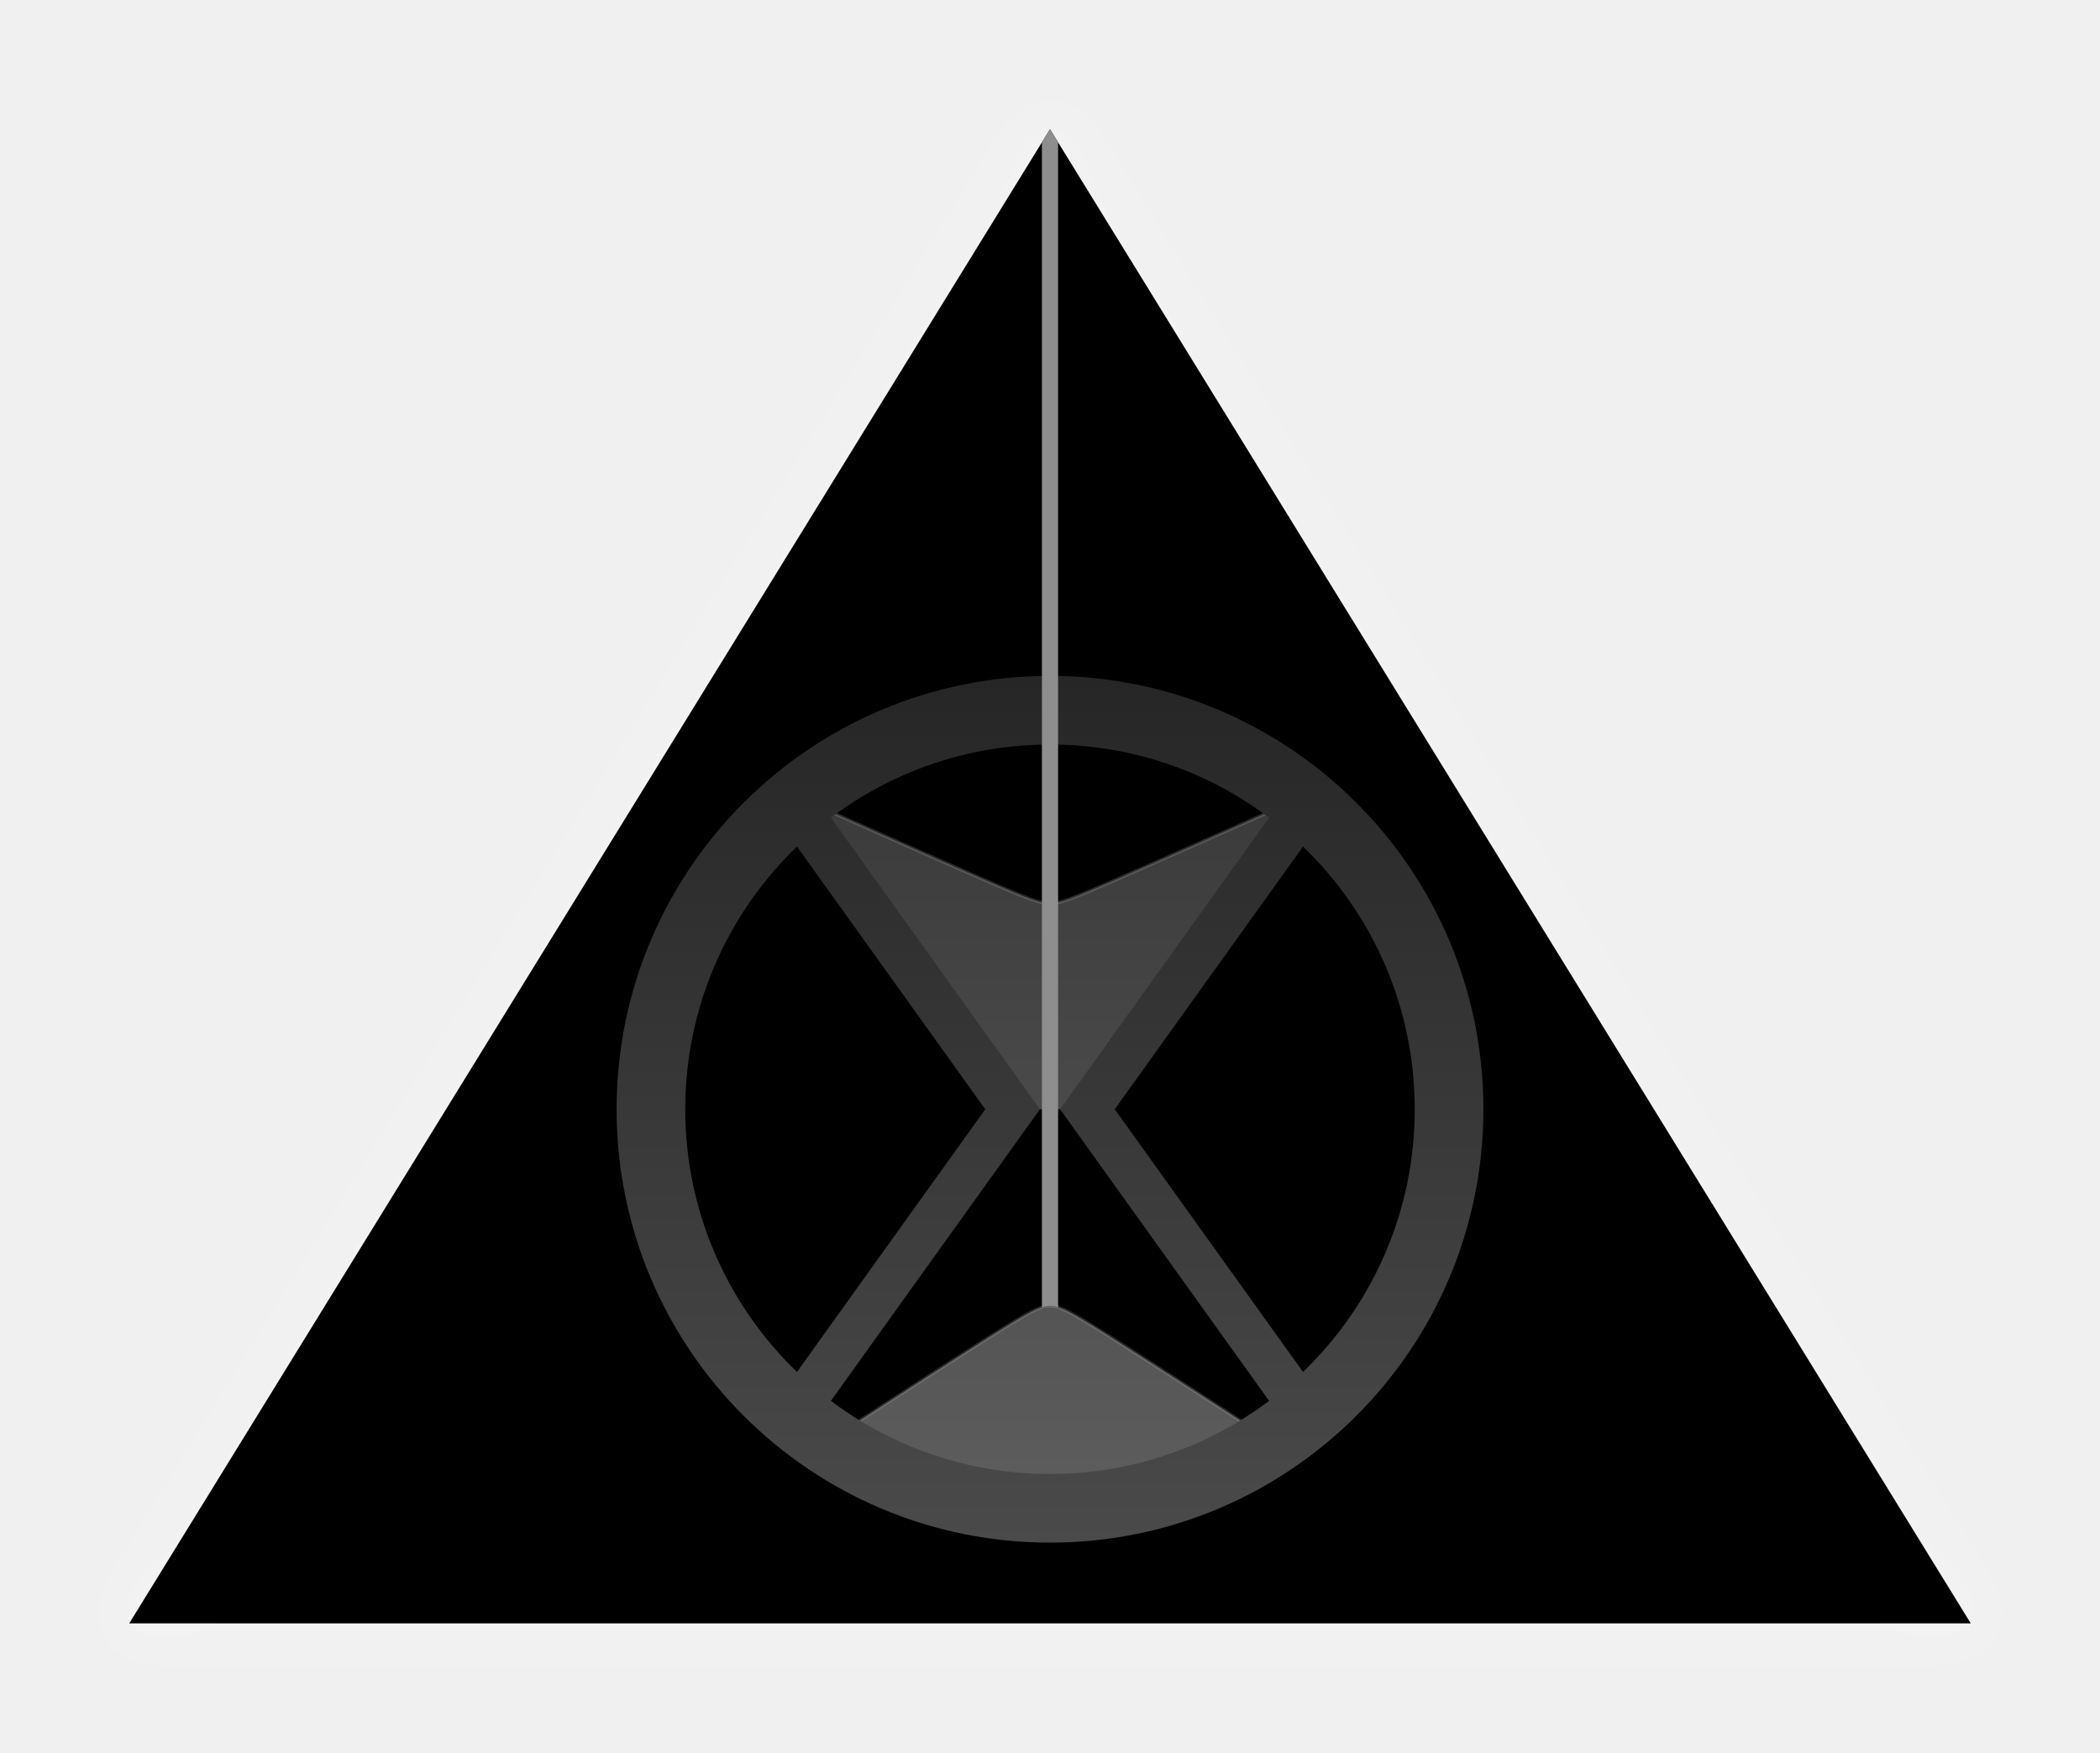
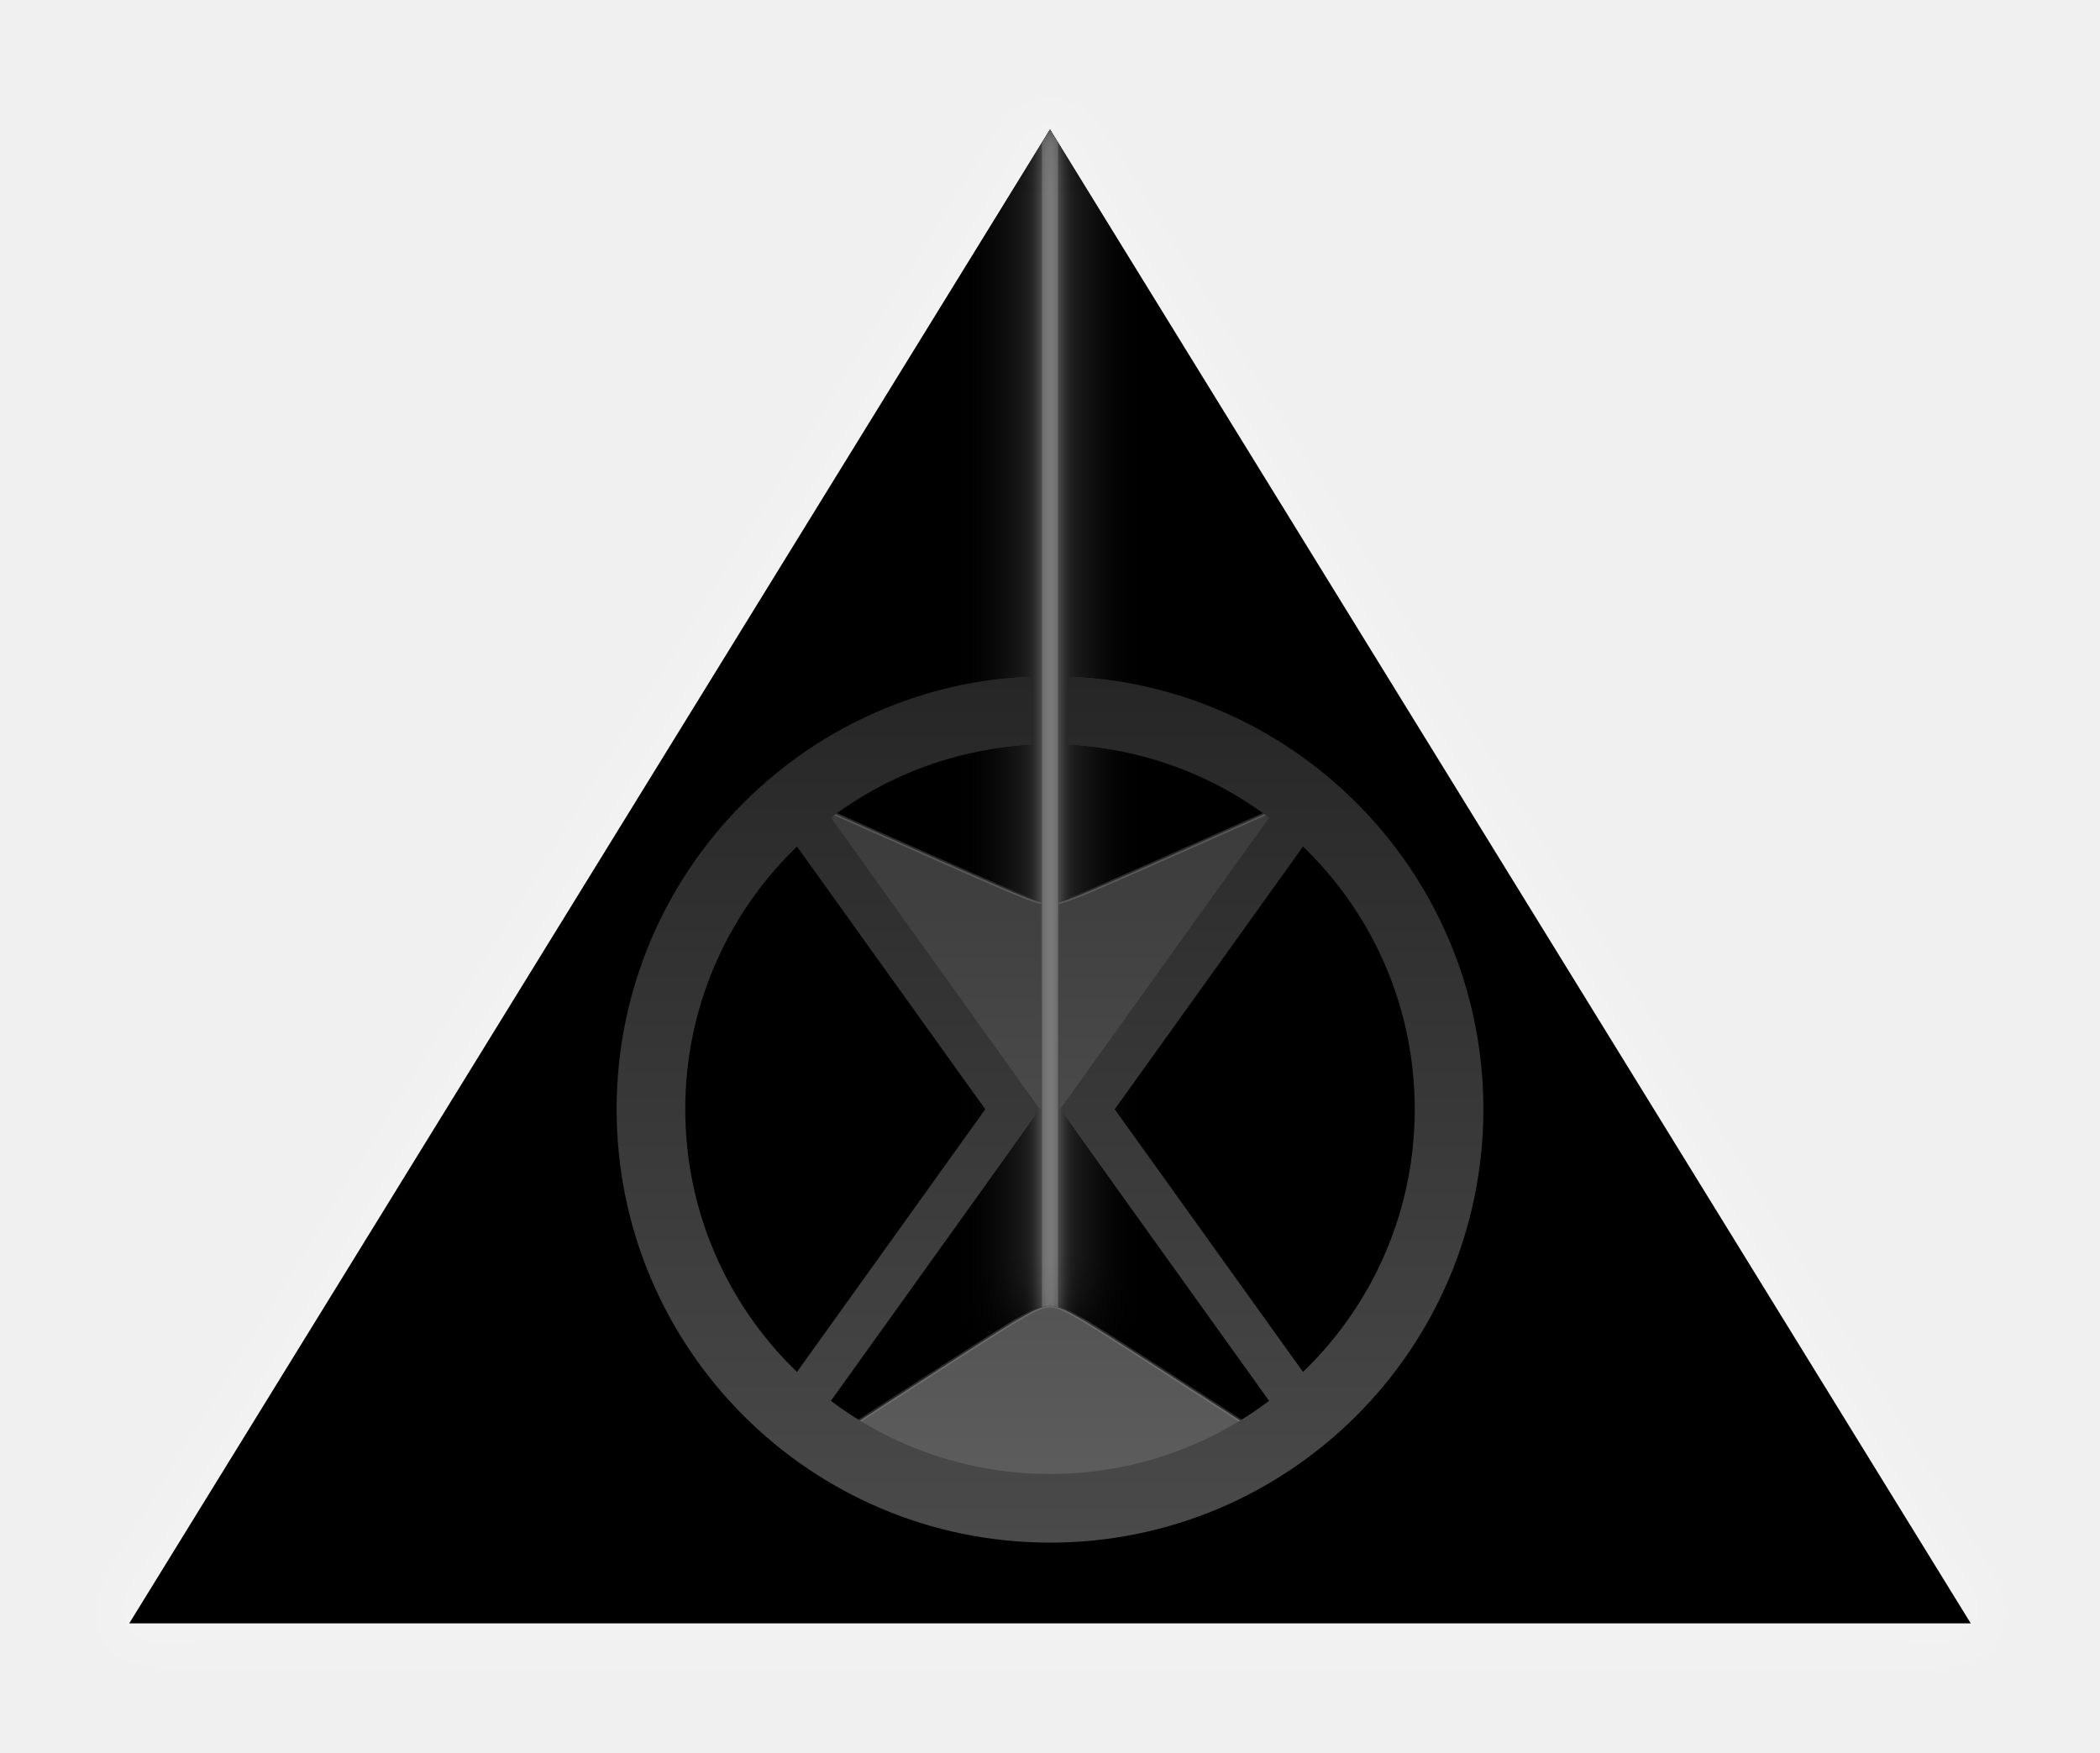
<svg xmlns="http://www.w3.org/2000/svg" viewBox="-8 74 1040 868" role="img" aria-label="blacksand">
  <defs>
    <filter id="bs-rim" filterUnits="userSpaceOnUse" x="-8" y="74" width="1040" height="868">
      <feGaussianBlur stdDeviation="14" />
+     </filter>
+     <filter id="bs-haze" filterUnits="userSpaceOnUse" x="-8" y="74" width="1040" height="868">
+       <feGaussianBlur stdDeviation="16" />
+     </filter>
+     <filter id="bs-halo" filterUnits="userSpaceOnUse" x="-8" y="74" width="1040" height="868">
+       <feGaussianBlur stdDeviation="4" />
    </filter>
    <linearGradient id="bs-etch" gradientUnits="userSpaceOnUse" x1="0" y1="408.74" x2="0" y2="838">
      <stop offset="0" stop-color="#262626" />
      <stop offset="1" stop-color="#4a4a4a" />
    </linearGradient>
    <linearGradient id="bs-sand" gradientUnits="userSpaceOnUse" x1="0" y1="425.74" x2="0" y2="821">
      <stop offset="0" stop-color="#363636" />
      <stop offset="1" stop-color="#5e5e5e" />
    </linearGradient>
    <clipPath id="bs-ct">
      <path d="M493.47 623.37L384.97 471.98A197.63 197.63 0 0 1 639.03 471.98L530.53 623.37Z" />
    </clipPath>
    <clipPath id="bs-cb">
      <path d="M530.53 623.37L639.03 774.76A197.63 197.63 0 0 1 384.97 774.76L493.47 623.37Z" />
    </clipPath>
    <clipPath id="bs-st">
      <path d="M290.37 425.86L291.87 426.53L293.37 427.2L294.87 427.87L296.37 428.53L297.87 429.2L299.37 429.87L300.87 430.54L302.37 431.2L303.87 431.87L305.37 432.54L306.87 433.21L308.37 433.87L309.87 434.54L311.37 435.21L312.87 435.88L314.37 436.54L315.87 437.21L317.37 437.88L318.87 438.55L320.37 439.21L321.87 439.88L323.37 440.55L324.87 441.22L326.37 441.88L327.87 442.55L329.37 443.22L330.87 443.89L332.37 444.55L333.87 445.22L335.37 445.89L336.87 446.55L338.37 447.22L339.87 447.89L341.37 448.56L342.87 449.22L344.37 449.89L345.87 450.56L347.37 451.23L348.87 451.89L350.37 452.56L351.87 453.23L353.37 453.89L354.87 454.56L356.37 455.23L357.87 455.9L359.37 456.56L360.87 457.23L362.37 457.9L363.87 458.56L365.37 459.23L366.87 459.9L368.37 460.57L369.87 461.23L371.37 461.9L372.87 462.57L374.37 463.23L375.87 463.9L377.37 464.57L378.87 465.23L380.37 465.9L381.87 466.57L383.37 467.24L384.87 467.9L386.37 468.57L387.87 469.24L389.37 469.9L390.87 470.57L392.37 471.24L393.87 471.9L395.37 472.57L396.87 473.24L398.37 473.9L399.87 474.57L401.37 475.24L402.87 475.9L404.37 476.57L405.87 477.24L407.37 477.9L408.87 478.57L410.37 479.23L411.87 479.9L413.37 480.57L414.87 481.23L416.37 481.9L417.87 482.56L419.37 483.23L420.87 483.9L422.37 484.56L423.87 485.23L425.37 485.89L426.87 486.56L428.37 487.23L429.87 487.89L431.37 488.56L432.87 489.22L434.37 489.89L435.87 490.55L437.37 491.22L438.87 491.88L440.37 492.55L441.87 493.21L443.37 493.88L444.87 494.54L446.37 495.2L447.87 495.87L449.37 496.53L450.87 497.2L452.37 497.86L453.87 498.52L455.37 499.18L456.87 499.85L458.37 500.51L459.87 501.17L461.37 501.83L462.87 502.49L464.37 503.16L465.87 503.82L467.37 504.48L468.87 505.14L470.37 505.79L471.87 506.45L473.37 507.11L474.87 507.77L476.37 508.42L477.87 509.08L479.37 509.73L480.87 510.38L482.37 511.03L483.87 511.68L485.37 512.33L486.87 512.98L488.37 513.62L489.87 514.26L491.37 514.89L492.87 515.52L494.37 516.14L495.87 516.76L497.37 517.37L498.87 517.97L500.37 518.55L501.87 519.11L503.37 519.64L504.87 520.14L506.37 520.59L507.87 520.97L509.37 521.26L510.87 521.43L512.37 521.47L513.87 521.36L515.37 521.13L516.87 520.79L518.37 520.38L519.87 519.9L521.37 519.38L522.87 518.83L524.37 518.26L525.87 517.67L527.37 517.07L528.87 516.46L530.37 515.84L531.87 515.21L533.37 514.58L534.87 513.94L536.37 513.3L537.87 512.66L539.37 512.01L540.87 511.36L542.37 510.71L543.87 510.06L545.37 509.41L546.87 508.76L548.37 508.1L549.87 507.44L551.37 506.79L552.87 506.13L554.37 505.47L555.87 504.81L557.37 504.15L558.87 503.49L560.37 502.83L561.87 502.17L563.37 501.51L564.87 500.85L566.37 500.18L567.87 499.52L569.37 498.86L570.87 498.19L572.37 497.53L573.87 496.87L575.37 496.2L576.87 495.54L578.37 494.88L579.87 494.21L581.37 493.55L582.87 492.88L584.37 492.22L585.87 491.55L587.37 490.89L588.87 490.22L590.37 489.56L591.87 488.89L593.37 488.23L594.87 487.56L596.37 486.9L597.87 486.23L599.37 485.57L600.87 484.9L602.37 484.23L603.87 483.57L605.37 482.9L606.87 482.24L608.37 481.57L609.87 480.9L611.37 480.24L612.87 479.57L614.37 478.91L615.87 478.24L617.37 477.57L618.87 476.91L620.37 476.24L621.87 475.57L623.37 474.91L624.87 474.24L626.37 473.57L627.87 472.91L629.37 472.24L630.87 471.57L632.37 470.91L633.87 470.24L635.37 469.57L636.87 468.91L638.37 468.24L639.87 467.57L641.37 466.91L642.87 466.24L644.37 465.57L645.87 464.91L647.37 464.24L648.87 463.57L650.37 462.9L651.87 462.24L653.37 461.57L654.87 460.9L656.37 460.24L657.87 459.57L659.37 458.9L660.87 458.24L662.37 457.57L663.87 456.9L665.37 456.23L666.87 455.57L668.37 454.9L669.87 454.23L671.37 453.57L672.87 452.9L674.37 452.23L675.87 451.56L677.37 450.9L678.87 450.23L680.37 449.56L681.87 448.89L683.37 448.23L684.87 447.56L686.37 446.89L687.87 446.23L689.37 445.56L690.87 444.89L692.37 444.22L693.87 443.56L695.37 442.89L696.87 442.22L698.37 441.55L699.87 440.89L701.37 440.22L702.87 439.55L704.37 438.88L705.87 438.22L707.37 437.55L708.87 436.88L710.37 436.22L711.87 435.55L713.37 434.88L714.87 434.21L716.37 433.55L717.87 432.88L719.37 432.21L720.87 431.54L722.37 430.88L723.87 430.21L725.37 429.54L726.87 428.87L728.37 428.21L729.87 427.54L731.37 426.87L732.87 426.2L733.63 881L290.37 881Z" />
    </clipPath>
    <clipPath id="bs-sb">
      <path d="M290.37 860.22L291.87 859.25L293.37 858.28L294.87 857.3L296.37 856.33L297.87 855.36L299.37 854.38L300.87 853.41L302.37 852.44L303.87 851.46L305.37 850.49L306.87 849.51L308.37 848.54L309.87 847.57L311.37 846.59L312.87 845.62L314.37 844.65L315.87 843.67L317.37 842.7L318.87 841.73L320.37 840.75L321.87 839.78L323.37 838.81L324.87 837.83L326.37 836.86L327.87 835.89L329.37 834.91L330.87 833.94L332.37 832.97L333.87 831.99L335.37 831.02L336.87 830.05L338.37 829.07L339.87 828.1L341.37 827.13L342.87 826.15L344.37 825.18L345.87 824.21L347.37 823.23L348.87 822.26L350.37 821.29L351.87 820.31L353.37 819.34L354.87 818.37L356.37 817.39L357.87 816.42L359.37 815.45L360.87 814.47L362.37 813.5L363.87 812.53L365.37 811.56L366.87 810.58L368.37 809.61L369.87 808.64L371.37 807.66L372.87 806.69L374.37 805.72L375.87 804.74L377.37 803.77L378.87 802.8L380.37 801.83L381.87 800.85L383.37 799.88L384.87 798.91L386.37 797.94L387.87 796.96L389.37 795.99L390.87 795.02L392.37 794.05L393.87 793.07L395.37 792.1L396.87 791.13L398.37 790.16L399.87 789.18L401.37 788.21L402.87 787.24L404.37 786.27L405.87 785.3L407.37 784.32L408.87 783.35L410.37 782.38L411.87 781.41L413.37 780.44L414.87 779.46L416.37 778.49L417.87 777.52L419.37 776.55L420.87 775.58L422.37 774.61L423.87 773.64L425.37 772.67L426.87 771.69L428.37 770.72L429.87 769.75L431.37 768.78L432.87 767.81L434.37 766.84L435.87 765.87L437.37 764.9L438.87 763.93L440.37 762.96L441.87 761.99L443.37 761.02L444.87 760.06L446.37 759.09L447.87 758.12L449.37 757.15L450.87 756.18L452.37 755.21L453.87 754.25L455.37 753.28L456.87 752.31L458.37 751.35L459.87 750.38L461.37 749.42L462.87 748.45L464.37 747.49L465.87 746.52L467.37 745.56L468.87 744.6L470.37 743.64L471.87 742.68L473.37 741.72L474.87 740.76L476.37 739.8L477.87 738.85L479.37 737.9L480.87 736.94L482.37 736L483.87 735.05L485.37 734.11L486.87 733.17L488.37 732.23L489.87 731.3L491.37 730.37L492.87 729.45L494.37 728.54L495.87 727.64L497.37 726.76L498.87 725.89L500.37 725.04L501.87 724.22L503.37 723.44L504.87 722.71L506.37 722.06L507.87 721.5L509.37 721.08L510.87 720.83L512.37 720.78L513.87 720.93L515.37 721.27L516.87 721.76L518.37 722.37L519.87 723.06L521.37 723.82L522.87 724.62L524.37 725.45L525.87 726.31L527.37 727.19L528.87 728.08L530.37 728.99L531.87 729.9L533.37 730.83L534.87 731.76L536.37 732.69L537.87 733.63L539.37 734.57L540.87 735.52L542.37 736.46L543.87 737.41L545.37 738.37L546.87 739.32L548.37 740.28L549.87 741.23L551.37 742.19L552.87 743.15L554.37 744.11L555.87 745.07L557.37 746.04L558.87 747L560.37 747.96L561.87 748.93L563.37 749.89L564.87 750.86L566.37 751.82L567.87 752.79L569.37 753.76L570.87 754.72L572.37 755.69L573.87 756.66L575.37 757.63L576.87 758.6L578.37 759.56L579.87 760.53L581.37 761.5L582.87 762.47L584.37 763.44L585.87 764.41L587.37 765.38L588.87 766.35L590.37 767.32L591.87 768.29L593.37 769.26L594.87 770.23L596.37 771.2L597.87 772.17L599.37 773.14L600.87 774.12L602.37 775.09L603.87 776.06L605.37 777.03L606.87 778L608.37 778.97L609.87 779.94L611.37 780.92L612.87 781.89L614.37 782.86L615.87 783.83L617.37 784.8L618.87 785.77L620.37 786.75L621.87 787.72L623.37 788.69L624.87 789.66L626.37 790.64L627.87 791.61L629.37 792.58L630.87 793.55L632.37 794.53L633.87 795.5L635.37 796.47L636.87 797.44L638.37 798.42L639.87 799.39L641.37 800.36L642.87 801.33L644.37 802.31L645.87 803.28L647.37 804.25L648.87 805.22L650.37 806.2L651.87 807.17L653.37 808.14L654.87 809.12L656.37 810.09L657.87 811.06L659.37 812.03L660.87 813.01L662.37 813.98L663.87 814.95L665.37 815.93L666.87 816.9L668.37 817.87L669.87 818.85L671.37 819.82L672.87 820.79L674.37 821.77L675.87 822.74L677.37 823.71L678.87 824.69L680.37 825.66L681.87 826.63L683.37 827.61L684.87 828.58L686.37 829.55L687.87 830.53L689.37 831.5L690.87 832.47L692.37 833.45L693.87 834.42L695.37 835.39L696.87 836.37L698.37 837.34L699.87 838.31L701.37 839.29L702.87 840.26L704.37 841.23L705.87 842.21L707.37 843.18L708.87 844.15L710.37 845.13L711.87 846.1L713.37 847.07L714.87 848.05L716.37 849.02L717.87 849.99L719.37 850.97L720.87 851.94L722.37 852.92L723.87 853.89L725.37 854.86L726.87 855.84L728.37 856.81L729.87 857.78L731.37 858.76L732.87 859.73L733.63 881L290.37 881Z" />
    </clipPath>
    <clipPath id="bs-am">
      <path d="M290.37 0L290.37 860.22L291.87 859.25L293.37 858.28L294.87 857.3L296.37 856.33L297.87 855.36L299.37 854.38L300.87 853.41L302.37 852.44L303.87 851.46L305.37 850.49L306.87 849.51L308.37 848.54L309.87 847.57L311.37 846.59L312.87 845.62L314.37 844.65L315.87 843.67L317.37 842.7L318.87 841.73L320.37 840.75L321.87 839.78L323.37 838.81L324.87 837.83L326.37 836.86L327.87 835.89L329.37 834.91L330.87 833.94L332.37 832.97L333.87 831.99L335.37 831.02L336.87 830.05L338.37 829.07L339.87 828.1L341.37 827.13L342.87 826.15L344.37 825.18L345.87 824.21L347.37 823.23L348.87 822.26L350.37 821.29L351.87 820.31L353.37 819.34L354.87 818.37L356.37 817.39L357.87 816.42L359.37 815.45L360.87 814.47L362.37 813.5L363.87 812.53L365.37 811.56L366.87 810.58L368.37 809.61L369.87 808.64L371.37 807.66L372.87 806.69L374.37 805.72L375.87 804.74L377.37 803.77L378.87 802.8L380.37 801.83L381.87 800.85L383.37 799.88L384.87 798.91L386.37 797.94L387.87 796.96L389.37 795.99L390.87 795.02L392.37 794.05L393.87 793.07L395.37 792.1L396.87 791.13L398.37 790.16L399.87 789.18L401.37 788.21L402.87 787.24L404.37 786.27L405.87 785.3L407.37 784.32L408.87 783.35L410.37 782.38L411.87 781.41L413.37 780.44L414.87 779.46L416.37 778.49L417.87 777.52L419.37 776.55L420.87 775.58L422.37 774.61L423.87 773.64L425.37 772.67L426.87 771.69L428.37 770.72L429.87 769.75L431.37 768.78L432.87 767.81L434.37 766.84L435.87 765.87L437.37 764.9L438.87 763.93L440.37 762.96L441.87 761.99L443.37 761.02L444.87 760.06L446.37 759.09L447.87 758.12L449.37 757.15L450.87 756.18L452.37 755.21L453.87 754.25L455.37 753.28L456.87 752.31L458.37 751.35L459.87 750.38L461.37 749.42L462.87 748.45L464.37 747.49L465.87 746.52L467.37 745.56L468.87 744.6L470.37 743.64L471.87 742.68L473.37 741.72L474.87 740.76L476.37 739.8L477.87 738.85L479.37 737.9L480.87 736.94L482.37 736L483.87 735.05L485.37 734.11L486.87 733.17L488.37 732.23L489.87 731.3L491.37 730.37L492.87 729.45L494.37 728.54L495.87 727.64L497.37 726.76L498.87 725.89L500.37 725.04L501.87 724.22L503.37 723.44L504.87 722.71L506.37 722.06L507.87 721.5L509.37 721.08L510.87 720.83L512.37 720.78L513.87 720.93L515.37 721.27L516.87 721.76L518.37 722.37L519.87 723.06L521.37 723.82L522.87 724.62L524.37 725.45L525.87 726.31L527.37 727.19L528.87 728.08L530.37 728.99L531.87 729.9L533.37 730.83L534.87 731.76L536.37 732.69L537.87 733.63L539.37 734.57L540.87 735.52L542.37 736.46L543.87 737.41L545.37 738.37L546.87 739.32L548.37 740.28L549.87 741.23L551.37 742.19L552.87 743.15L554.37 744.11L555.87 745.07L557.37 746.04L558.87 747L560.37 747.96L561.87 748.93L563.37 749.89L564.87 750.86L566.37 751.82L567.87 752.79L569.37 753.76L570.87 754.72L572.37 755.69L573.87 756.66L575.37 757.63L576.87 758.6L578.37 759.56L579.87 760.53L581.37 761.5L582.87 762.47L584.37 763.44L585.87 764.41L587.37 765.38L588.87 766.35L590.37 767.32L591.87 768.29L593.37 769.26L594.87 770.23L596.37 771.2L597.87 772.17L599.37 773.14L600.87 774.12L602.37 775.09L603.87 776.06L605.37 777.03L606.87 778L608.37 778.97L609.87 779.94L611.37 780.92L612.87 781.89L614.37 782.86L615.87 783.83L617.37 784.8L618.87 785.77L620.37 786.75L621.87 787.72L623.37 788.69L624.87 789.66L626.37 790.64L627.87 791.61L629.37 792.58L630.87 793.55L632.37 794.53L633.87 795.5L635.37 796.47L636.87 797.44L638.37 798.42L639.87 799.39L641.37 800.36L642.87 801.33L644.37 802.31L645.87 803.28L647.37 804.25L648.87 805.22L650.37 806.2L651.87 807.17L653.37 808.14L654.87 809.12L656.37 810.09L657.87 811.06L659.37 812.03L660.87 813.01L662.37 813.98L663.87 814.95L665.37 815.93L666.87 816.9L668.37 817.87L669.87 818.85L671.37 819.82L672.87 820.79L674.37 821.77L675.87 822.74L677.37 823.71L678.87 824.69L680.37 825.66L681.87 826.63L683.37 827.61L684.87 828.58L686.37 829.55L687.87 830.53L689.37 831.5L690.87 832.47L692.37 833.45L693.87 834.42L695.37 835.39L696.87 836.37L698.37 837.34L699.87 838.31L701.37 839.29L702.87 840.26L704.37 841.23L705.87 842.21L707.37 843.18L708.87 844.15L710.37 845.13L711.87 846.1L713.37 847.07L714.87 848.05L716.37 849.02L717.87 849.99L719.37 850.97L720.87 851.94L722.37 852.92L723.87 853.89L725.37 854.86L726.87 855.84L728.37 856.81L729.87 857.78L731.37 858.76L732.87 859.73L733.63 0Z" />
    </clipPath>
    <clipPath id="bs-tri">
      <path d="M512 138L968 878L56 878Z" />
    </clipPath>
  </defs>
-   <path d="M512 138L968 878L56 878Z" fill="none" stroke="#fff" stroke-opacity="0.35" stroke-width="10" stroke-linejoin="round" filter="url(#bs-rim)" />
+   <path d="M512 138L968 878L56 878Z" fill="none" stroke="#fff" stroke-opacity="0.4" stroke-width="10" stroke-linejoin="round" filter="url(#bs-rim)" />
  <path d="M512 138L968 878L56 878Z" fill="#000" />
  <g clip-path="url(#bs-ct)">
    <path d="M290.37 425.86L291.87 426.53L293.37 427.2L294.87 427.87L296.37 428.53L297.87 429.2L299.37 429.87L300.87 430.54L302.37 431.2L303.87 431.87L305.37 432.54L306.87 433.21L308.37 433.87L309.87 434.54L311.37 435.21L312.87 435.88L314.37 436.54L315.87 437.21L317.37 437.88L318.87 438.55L320.37 439.21L321.87 439.88L323.37 440.55L324.87 441.22L326.37 441.88L327.87 442.55L329.37 443.22L330.87 443.89L332.37 444.55L333.87 445.22L335.37 445.89L336.87 446.55L338.37 447.22L339.87 447.89L341.37 448.56L342.87 449.22L344.37 449.89L345.87 450.56L347.37 451.23L348.87 451.89L350.37 452.56L351.87 453.23L353.37 453.89L354.87 454.56L356.37 455.23L357.87 455.9L359.37 456.56L360.87 457.23L362.37 457.9L363.87 458.56L365.37 459.23L366.87 459.9L368.37 460.57L369.87 461.23L371.37 461.9L372.87 462.57L374.37 463.23L375.87 463.9L377.37 464.57L378.87 465.23L380.37 465.9L381.87 466.57L383.37 467.24L384.87 467.9L386.37 468.57L387.87 469.24L389.37 469.9L390.87 470.57L392.37 471.24L393.87 471.9L395.37 472.57L396.87 473.24L398.37 473.9L399.87 474.57L401.37 475.24L402.87 475.9L404.37 476.57L405.87 477.24L407.37 477.9L408.87 478.57L410.37 479.23L411.87 479.9L413.37 480.57L414.87 481.23L416.37 481.9L417.87 482.56L419.37 483.23L420.87 483.9L422.37 484.56L423.87 485.23L425.37 485.89L426.87 486.56L428.37 487.23L429.87 487.89L431.37 488.56L432.87 489.22L434.37 489.89L435.87 490.55L437.37 491.22L438.87 491.88L440.37 492.55L441.87 493.21L443.37 493.88L444.87 494.54L446.37 495.2L447.87 495.87L449.37 496.53L450.87 497.2L452.37 497.86L453.87 498.52L455.37 499.18L456.87 499.85L458.37 500.51L459.87 501.17L461.37 501.83L462.87 502.49L464.37 503.16L465.87 503.82L467.37 504.48L468.87 505.14L470.37 505.79L471.87 506.45L473.37 507.11L474.87 507.77L476.37 508.42L477.87 509.08L479.37 509.73L480.87 510.38L482.37 511.03L483.87 511.68L485.37 512.33L486.87 512.98L488.37 513.62L489.87 514.26L491.37 514.89L492.87 515.52L494.37 516.14L495.87 516.76L497.37 517.37L498.87 517.97L500.37 518.55L501.87 519.11L503.37 519.64L504.87 520.14L506.37 520.59L507.87 520.97L509.37 521.26L510.87 521.43L512.37 521.47L513.87 521.36L515.37 521.13L516.87 520.79L518.37 520.38L519.87 519.9L521.37 519.38L522.87 518.83L524.37 518.26L525.87 517.67L527.37 517.07L528.87 516.46L530.37 515.84L531.87 515.21L533.37 514.58L534.87 513.94L536.37 513.3L537.87 512.66L539.37 512.01L540.87 511.36L542.37 510.71L543.87 510.06L545.37 509.41L546.87 508.76L548.37 508.1L549.87 507.44L551.37 506.79L552.87 506.13L554.37 505.47L555.87 504.81L557.37 504.15L558.87 503.49L560.37 502.83L561.87 502.17L563.37 501.51L564.87 500.85L566.37 500.18L567.87 499.52L569.37 498.86L570.87 498.19L572.37 497.53L573.87 496.87L575.37 496.2L576.87 495.54L578.37 494.88L579.87 494.21L581.37 493.55L582.87 492.88L584.37 492.22L585.87 491.55L587.37 490.89L588.87 490.22L590.37 489.56L591.87 488.89L593.37 488.23L594.87 487.56L596.37 486.9L597.87 486.23L599.37 485.57L600.87 484.9L602.37 484.23L603.87 483.57L605.37 482.9L606.87 482.24L608.37 481.57L609.87 480.9L611.37 480.24L612.87 479.57L614.37 478.91L615.87 478.24L617.37 477.57L618.87 476.91L620.37 476.24L621.87 475.57L623.37 474.91L624.87 474.24L626.37 473.57L627.87 472.91L629.37 472.24L630.87 471.57L632.37 470.91L633.87 470.24L635.37 469.57L636.87 468.91L638.37 468.24L639.87 467.57L641.37 466.91L642.87 466.24L644.37 465.57L645.87 464.91L647.37 464.24L648.87 463.57L650.37 462.9L651.87 462.24L653.37 461.57L654.87 460.9L656.37 460.24L657.87 459.57L659.37 458.9L660.87 458.24L662.37 457.57L663.87 456.9L665.37 456.23L666.87 455.57L668.37 454.9L669.87 454.23L671.37 453.57L672.87 452.9L674.37 452.23L675.87 451.56L677.37 450.9L678.87 450.23L680.37 449.56L681.87 448.89L683.37 448.23L684.87 447.56L686.37 446.89L687.87 446.23L689.37 445.56L690.87 444.89L692.37 444.22L693.87 443.56L695.37 442.89L696.87 442.22L698.37 441.55L699.87 440.89L701.37 440.22L702.87 439.55L704.37 438.88L705.87 438.22L707.37 437.55L708.87 436.88L710.37 436.22L711.87 435.55L713.37 434.88L714.87 434.21L716.37 433.55L717.87 432.88L719.37 432.21L720.87 431.54L722.37 430.88L723.87 430.21L725.37 429.54L726.87 428.87L728.37 428.21L729.87 427.54L731.37 426.87L732.87 426.2L733.63 881L290.37 881Z" clip-path="url(#bs-st)" fill="url(#bs-sand)" />
    <path d="M290.37 425.86L291.87 426.53L293.37 427.2L294.87 427.87L296.37 428.53L297.87 429.2L299.37 429.87L300.87 430.54L302.37 431.2L303.87 431.87L305.37 432.54L306.87 433.21L308.37 433.87L309.87 434.54L311.37 435.21L312.87 435.88L314.37 436.54L315.87 437.21L317.37 437.88L318.87 438.55L320.37 439.21L321.87 439.88L323.37 440.55L324.87 441.22L326.37 441.88L327.87 442.55L329.37 443.22L330.87 443.89L332.37 444.55L333.87 445.22L335.37 445.89L336.87 446.55L338.37 447.22L339.87 447.89L341.37 448.56L342.87 449.22L344.37 449.89L345.87 450.56L347.37 451.23L348.87 451.89L350.37 452.56L351.87 453.23L353.37 453.89L354.87 454.56L356.37 455.23L357.87 455.9L359.37 456.56L360.87 457.23L362.37 457.9L363.87 458.56L365.37 459.23L366.87 459.9L368.37 460.57L369.87 461.23L371.37 461.9L372.87 462.57L374.37 463.23L375.87 463.9L377.37 464.57L378.87 465.23L380.37 465.9L381.87 466.57L383.37 467.24L384.87 467.9L386.37 468.57L387.87 469.24L389.37 469.9L390.87 470.57L392.37 471.24L393.87 471.9L395.37 472.57L396.87 473.24L398.37 473.9L399.87 474.57L401.37 475.24L402.87 475.9L404.37 476.57L405.87 477.24L407.37 477.9L408.87 478.57L410.37 479.23L411.87 479.9L413.37 480.57L414.87 481.23L416.37 481.9L417.87 482.56L419.37 483.23L420.87 483.9L422.37 484.56L423.87 485.23L425.37 485.89L426.87 486.56L428.37 487.23L429.87 487.89L431.37 488.56L432.87 489.22L434.37 489.89L435.87 490.55L437.37 491.22L438.87 491.88L440.37 492.55L441.87 493.21L443.37 493.88L444.87 494.54L446.37 495.2L447.87 495.87L449.37 496.53L450.87 497.2L452.37 497.86L453.87 498.52L455.37 499.18L456.87 499.85L458.37 500.51L459.87 501.17L461.37 501.83L462.87 502.49L464.37 503.16L465.87 503.82L467.37 504.48L468.87 505.14L470.37 505.79L471.87 506.45L473.37 507.11L474.87 507.77L476.37 508.42L477.87 509.08L479.37 509.73L480.87 510.38L482.37 511.03L483.87 511.68L485.37 512.33L486.87 512.98L488.37 513.62L489.87 514.26L491.37 514.89L492.87 515.52L494.37 516.14L495.87 516.76L497.37 517.37L498.87 517.97L500.37 518.55L501.87 519.11L503.37 519.64L504.87 520.14L506.37 520.59L507.87 520.97L509.37 521.26L510.87 521.43L512.37 521.47L513.87 521.36L515.37 521.13L516.87 520.79L518.37 520.38L519.87 519.9L521.37 519.38L522.87 518.83L524.37 518.26L525.87 517.67L527.37 517.07L528.87 516.46L530.37 515.84L531.87 515.21L533.37 514.58L534.87 513.94L536.37 513.3L537.87 512.66L539.37 512.01L540.87 511.36L542.37 510.71L543.87 510.06L545.37 509.41L546.87 508.76L548.37 508.1L549.87 507.44L551.37 506.79L552.87 506.13L554.37 505.47L555.87 504.81L557.37 504.15L558.87 503.49L560.37 502.83L561.87 502.17L563.37 501.51L564.87 500.85L566.37 500.18L567.87 499.52L569.37 498.86L570.87 498.19L572.37 497.53L573.87 496.87L575.37 496.2L576.87 495.54L578.37 494.88L579.87 494.21L581.37 493.55L582.87 492.88L584.37 492.22L585.87 491.55L587.37 490.89L588.87 490.22L590.37 489.56L591.87 488.89L593.37 488.23L594.87 487.56L596.37 486.9L597.87 486.23L599.37 485.57L600.87 484.9L602.37 484.23L603.87 483.57L605.37 482.9L606.87 482.24L608.37 481.57L609.87 480.9L611.37 480.24L612.87 479.57L614.37 478.91L615.87 478.24L617.37 477.57L618.87 476.91L620.37 476.24L621.87 475.57L623.37 474.91L624.87 474.24L626.37 473.57L627.87 472.91L629.37 472.24L630.87 471.57L632.37 470.91L633.87 470.24L635.37 469.57L636.87 468.91L638.37 468.24L639.87 467.57L641.37 466.91L642.87 466.24L644.37 465.57L645.87 464.91L647.37 464.24L648.87 463.57L650.37 462.9L651.87 462.24L653.37 461.57L654.87 460.9L656.37 460.24L657.87 459.57L659.37 458.9L660.87 458.24L662.37 457.57L663.87 456.9L665.37 456.23L666.87 455.57L668.37 454.9L669.87 454.23L671.37 453.57L672.87 452.9L674.37 452.23L675.87 451.56L677.37 450.9L678.87 450.23L680.37 449.56L681.87 448.89L683.37 448.23L684.87 447.56L686.37 446.89L687.87 446.23L689.37 445.56L690.87 444.89L692.37 444.22L693.87 443.56L695.37 442.89L696.87 442.22L698.37 441.55L699.87 440.89L701.37 440.22L702.87 439.55L704.37 438.88L705.87 438.22L707.37 437.55L708.87 436.88L710.37 436.22L711.87 435.55L713.37 434.88L714.87 434.21L716.37 433.55L717.87 432.88L719.37 432.21L720.87 431.54L722.37 430.88L723.87 430.21L725.37 429.54L726.87 428.87L728.37 428.21L729.87 427.54L731.37 426.87L732.87 426.2" fill="none" stroke="rgb(160,160,160)" stroke-opacity="0.28" stroke-width="1.6" stroke-linejoin="round" />
  </g>
  <g clip-path="url(#bs-cb)">
    <path d="M290.37 860.22L291.87 859.25L293.37 858.28L294.87 857.3L296.37 856.33L297.87 855.36L299.37 854.38L300.87 853.41L302.37 852.44L303.87 851.46L305.37 850.49L306.87 849.51L308.37 848.54L309.87 847.57L311.37 846.59L312.87 845.62L314.37 844.65L315.87 843.67L317.37 842.7L318.87 841.73L320.37 840.75L321.87 839.78L323.37 838.81L324.87 837.83L326.37 836.86L327.87 835.89L329.37 834.91L330.87 833.94L332.37 832.97L333.87 831.99L335.37 831.02L336.87 830.05L338.37 829.07L339.87 828.1L341.37 827.13L342.87 826.15L344.37 825.18L345.87 824.21L347.37 823.23L348.87 822.26L350.37 821.29L351.87 820.31L353.37 819.34L354.87 818.37L356.37 817.39L357.87 816.42L359.37 815.45L360.87 814.47L362.37 813.5L363.87 812.53L365.37 811.56L366.87 810.58L368.37 809.61L369.87 808.64L371.37 807.66L372.87 806.69L374.37 805.72L375.87 804.74L377.37 803.77L378.87 802.8L380.37 801.83L381.87 800.85L383.37 799.88L384.87 798.91L386.37 797.94L387.87 796.96L389.37 795.99L390.87 795.02L392.37 794.05L393.87 793.07L395.37 792.1L396.87 791.13L398.37 790.16L399.87 789.18L401.37 788.21L402.87 787.24L404.37 786.27L405.87 785.3L407.37 784.32L408.87 783.35L410.37 782.38L411.87 781.41L413.37 780.44L414.87 779.46L416.37 778.49L417.87 777.52L419.37 776.55L420.87 775.58L422.37 774.61L423.87 773.64L425.37 772.67L426.87 771.69L428.37 770.72L429.87 769.75L431.37 768.78L432.87 767.81L434.37 766.84L435.87 765.87L437.37 764.9L438.87 763.93L440.37 762.96L441.87 761.99L443.37 761.02L444.87 760.06L446.37 759.09L447.87 758.12L449.37 757.15L450.87 756.18L452.37 755.21L453.87 754.25L455.37 753.28L456.87 752.31L458.37 751.35L459.87 750.38L461.37 749.42L462.87 748.45L464.37 747.49L465.87 746.52L467.37 745.56L468.87 744.6L470.37 743.64L471.87 742.68L473.37 741.72L474.87 740.76L476.37 739.8L477.87 738.85L479.37 737.9L480.87 736.94L482.37 736L483.87 735.05L485.37 734.11L486.87 733.17L488.37 732.23L489.87 731.3L491.37 730.37L492.87 729.45L494.37 728.54L495.87 727.64L497.37 726.76L498.87 725.89L500.37 725.04L501.87 724.22L503.37 723.44L504.87 722.71L506.37 722.06L507.87 721.5L509.37 721.08L510.87 720.83L512.37 720.78L513.87 720.93L515.37 721.27L516.87 721.76L518.37 722.37L519.87 723.06L521.37 723.82L522.87 724.62L524.37 725.45L525.87 726.31L527.37 727.19L528.87 728.08L530.37 728.99L531.87 729.9L533.37 730.83L534.87 731.76L536.37 732.69L537.87 733.63L539.37 734.57L540.87 735.52L542.37 736.46L543.87 737.41L545.37 738.37L546.87 739.32L548.37 740.28L549.87 741.23L551.37 742.19L552.87 743.15L554.37 744.11L555.87 745.07L557.37 746.04L558.87 747L560.37 747.96L561.87 748.93L563.37 749.89L564.87 750.86L566.37 751.82L567.87 752.79L569.37 753.76L570.87 754.72L572.37 755.69L573.87 756.66L575.37 757.63L576.87 758.6L578.37 759.56L579.87 760.53L581.37 761.5L582.87 762.47L584.37 763.44L585.87 764.41L587.37 765.38L588.87 766.35L590.37 767.32L591.87 768.29L593.37 769.26L594.87 770.23L596.37 771.2L597.87 772.17L599.37 773.14L600.87 774.12L602.37 775.09L603.87 776.06L605.37 777.03L606.87 778L608.37 778.97L609.87 779.94L611.37 780.92L612.87 781.89L614.37 782.86L615.87 783.83L617.37 784.8L618.87 785.77L620.37 786.75L621.87 787.72L623.37 788.69L624.87 789.66L626.37 790.64L627.87 791.61L629.37 792.58L630.87 793.55L632.37 794.53L633.87 795.5L635.37 796.47L636.87 797.44L638.37 798.42L639.87 799.39L641.37 800.36L642.87 801.33L644.37 802.31L645.87 803.28L647.37 804.25L648.87 805.22L650.37 806.2L651.87 807.17L653.37 808.14L654.87 809.12L656.37 810.09L657.87 811.06L659.37 812.03L660.87 813.01L662.37 813.98L663.87 814.95L665.37 815.93L666.87 816.9L668.37 817.87L669.87 818.85L671.37 819.82L672.87 820.79L674.37 821.77L675.87 822.74L677.37 823.71L678.87 824.69L680.37 825.66L681.87 826.63L683.37 827.61L684.87 828.58L686.37 829.55L687.87 830.53L689.37 831.5L690.87 832.47L692.37 833.45L693.87 834.42L695.37 835.39L696.87 836.37L698.37 837.34L699.87 838.31L701.37 839.29L702.87 840.26L704.37 841.23L705.87 842.21L707.37 843.18L708.87 844.15L710.37 845.13L711.87 846.1L713.37 847.07L714.87 848.05L716.37 849.02L717.87 849.99L719.37 850.97L720.87 851.94L722.37 852.92L723.87 853.89L725.37 854.86L726.87 855.84L728.37 856.81L729.87 857.78L731.37 858.76L732.87 859.73L733.63 881L290.37 881Z" clip-path="url(#bs-sb)" fill="url(#bs-sand)" />
    <path d="M290.37 860.22L291.87 859.25L293.37 858.28L294.87 857.3L296.37 856.33L297.87 855.36L299.37 854.38L300.87 853.41L302.37 852.44L303.87 851.46L305.37 850.49L306.87 849.51L308.37 848.54L309.87 847.57L311.37 846.59L312.87 845.62L314.37 844.65L315.87 843.67L317.37 842.7L318.87 841.73L320.37 840.75L321.87 839.78L323.37 838.81L324.87 837.83L326.37 836.86L327.87 835.89L329.37 834.91L330.87 833.94L332.37 832.97L333.87 831.99L335.37 831.02L336.87 830.05L338.37 829.07L339.87 828.1L341.37 827.13L342.87 826.15L344.37 825.18L345.87 824.21L347.37 823.23L348.87 822.26L350.37 821.29L351.87 820.31L353.37 819.34L354.87 818.37L356.37 817.39L357.87 816.42L359.37 815.45L360.87 814.47L362.37 813.5L363.87 812.53L365.37 811.56L366.87 810.58L368.37 809.61L369.87 808.64L371.37 807.66L372.87 806.69L374.37 805.72L375.87 804.74L377.37 803.77L378.87 802.8L380.37 801.83L381.87 800.85L383.37 799.88L384.87 798.91L386.37 797.94L387.87 796.96L389.37 795.99L390.87 795.02L392.37 794.05L393.87 793.07L395.37 792.1L396.87 791.13L398.37 790.16L399.87 789.18L401.37 788.21L402.87 787.24L404.37 786.27L405.87 785.3L407.37 784.32L408.87 783.35L410.37 782.38L411.87 781.41L413.37 780.44L414.87 779.46L416.37 778.49L417.87 777.52L419.37 776.55L420.87 775.58L422.37 774.61L423.87 773.64L425.37 772.67L426.87 771.69L428.37 770.72L429.87 769.75L431.37 768.78L432.87 767.81L434.37 766.84L435.87 765.87L437.37 764.9L438.87 763.93L440.37 762.96L441.87 761.99L443.37 761.02L444.87 760.06L446.37 759.09L447.87 758.12L449.37 757.15L450.87 756.18L452.37 755.21L453.87 754.25L455.37 753.28L456.87 752.31L458.37 751.35L459.87 750.38L461.37 749.42L462.87 748.45L464.37 747.49L465.87 746.52L467.37 745.56L468.87 744.6L470.37 743.64L471.87 742.68L473.37 741.72L474.87 740.76L476.37 739.8L477.87 738.85L479.37 737.9L480.87 736.94L482.37 736L483.87 735.05L485.37 734.11L486.87 733.17L488.37 732.23L489.87 731.3L491.37 730.37L492.87 729.45L494.37 728.54L495.87 727.64L497.37 726.76L498.87 725.89L500.37 725.04L501.87 724.22L503.37 723.44L504.87 722.71L506.37 722.06L507.87 721.5L509.37 721.08L510.87 720.83L512.37 720.78L513.87 720.93L515.37 721.27L516.87 721.76L518.37 722.37L519.87 723.06L521.37 723.82L522.87 724.62L524.37 725.45L525.87 726.31L527.37 727.19L528.87 728.08L530.37 728.99L531.87 729.9L533.37 730.83L534.87 731.76L536.37 732.69L537.87 733.63L539.37 734.57L540.87 735.52L542.37 736.46L543.87 737.41L545.37 738.37L546.87 739.32L548.37 740.28L549.87 741.23L551.37 742.19L552.87 743.15L554.37 744.11L555.87 745.07L557.37 746.04L558.87 747L560.37 747.96L561.87 748.93L563.37 749.89L564.87 750.86L566.37 751.82L567.87 752.79L569.37 753.76L570.87 754.72L572.37 755.69L573.87 756.66L575.37 757.63L576.87 758.6L578.37 759.56L579.87 760.53L581.37 761.5L582.87 762.47L584.37 763.44L585.87 764.41L587.37 765.38L588.87 766.35L590.37 767.32L591.87 768.29L593.37 769.26L594.87 770.23L596.37 771.2L597.87 772.17L599.37 773.14L600.87 774.12L602.37 775.09L603.87 776.06L605.37 777.03L606.87 778L608.37 778.97L609.87 779.94L611.37 780.92L612.87 781.89L614.37 782.86L615.87 783.83L617.37 784.8L618.87 785.77L620.37 786.75L621.87 787.72L623.37 788.69L624.87 789.66L626.37 790.64L627.87 791.61L629.37 792.58L630.87 793.55L632.37 794.53L633.87 795.5L635.37 796.47L636.87 797.44L638.37 798.42L639.87 799.39L641.37 800.36L642.87 801.33L644.37 802.31L645.87 803.28L647.37 804.25L648.87 805.22L650.37 806.2L651.87 807.17L653.37 808.14L654.87 809.12L656.37 810.09L657.87 811.06L659.37 812.03L660.87 813.01L662.37 813.98L663.87 814.95L665.37 815.93L666.87 816.9L668.37 817.87L669.87 818.85L671.37 819.82L672.87 820.79L674.37 821.77L675.87 822.74L677.37 823.71L678.87 824.69L680.37 825.66L681.87 826.63L683.37 827.61L684.87 828.58L686.37 829.55L687.87 830.53L689.37 831.5L690.87 832.47L692.37 833.45L693.87 834.42L695.37 835.39L696.87 836.37L698.37 837.34L699.87 838.31L701.37 839.29L702.87 840.26L704.37 841.23L705.87 842.21L707.37 843.18L708.87 844.15L710.37 845.13L711.87 846.1L713.37 847.07L714.87 848.05L716.37 849.02L717.87 849.99L719.37 850.97L720.87 851.94L722.37 852.92L723.87 853.89L725.37 854.86L726.87 855.84L728.37 856.81L729.87 857.78L731.37 858.76L732.87 859.73" fill="none" stroke="rgb(160,160,160)" stroke-opacity="0.28" stroke-width="1.6" stroke-linejoin="round" />
  </g>
  <circle cx="512" cy="623.37" r="197.63" fill="none" stroke="url(#bs-etch)" stroke-width="34" />
  <path d="M384.97 471.98L493.47 623.37L384.97 774.76M639.03 471.98L530.53 623.37L639.03 774.76" fill="none" stroke="url(#bs-etch)" stroke-width="22" stroke-linejoin="miter" stroke-miterlimit="10" />
-   <g clip-path="url(#bs-tri)">
-     <path d="M512 138V726.77" clip-path="url(#bs-am)" fill="none" stroke="#8e8e8e" stroke-width="8" stroke-linecap="butt" />
+   <g style="mix-blend-mode:lighten">
+     <g clip-path="url(#bs-tri)">
+       <g clip-path="url(#bs-am)">
+         <rect x="430" y="138" width="164" height="588.77" fill="#000" />
+         <path d="M512 138V726.77" fill="none" stroke="#fff" stroke-opacity="0.3" stroke-width="18" filter="url(#bs-haze)" />
+         <path d="M512 138V726.77" fill="none" stroke="#fff" stroke-opacity="0.38" stroke-width="8" filter="url(#bs-halo)" />
+         <path d="M512 138V726.77" fill="none" stroke="#fff" stroke-opacity="0.18" stroke-width="8" stroke-linecap="butt" />
+       </g>
+     </g>
  </g>
</svg>
